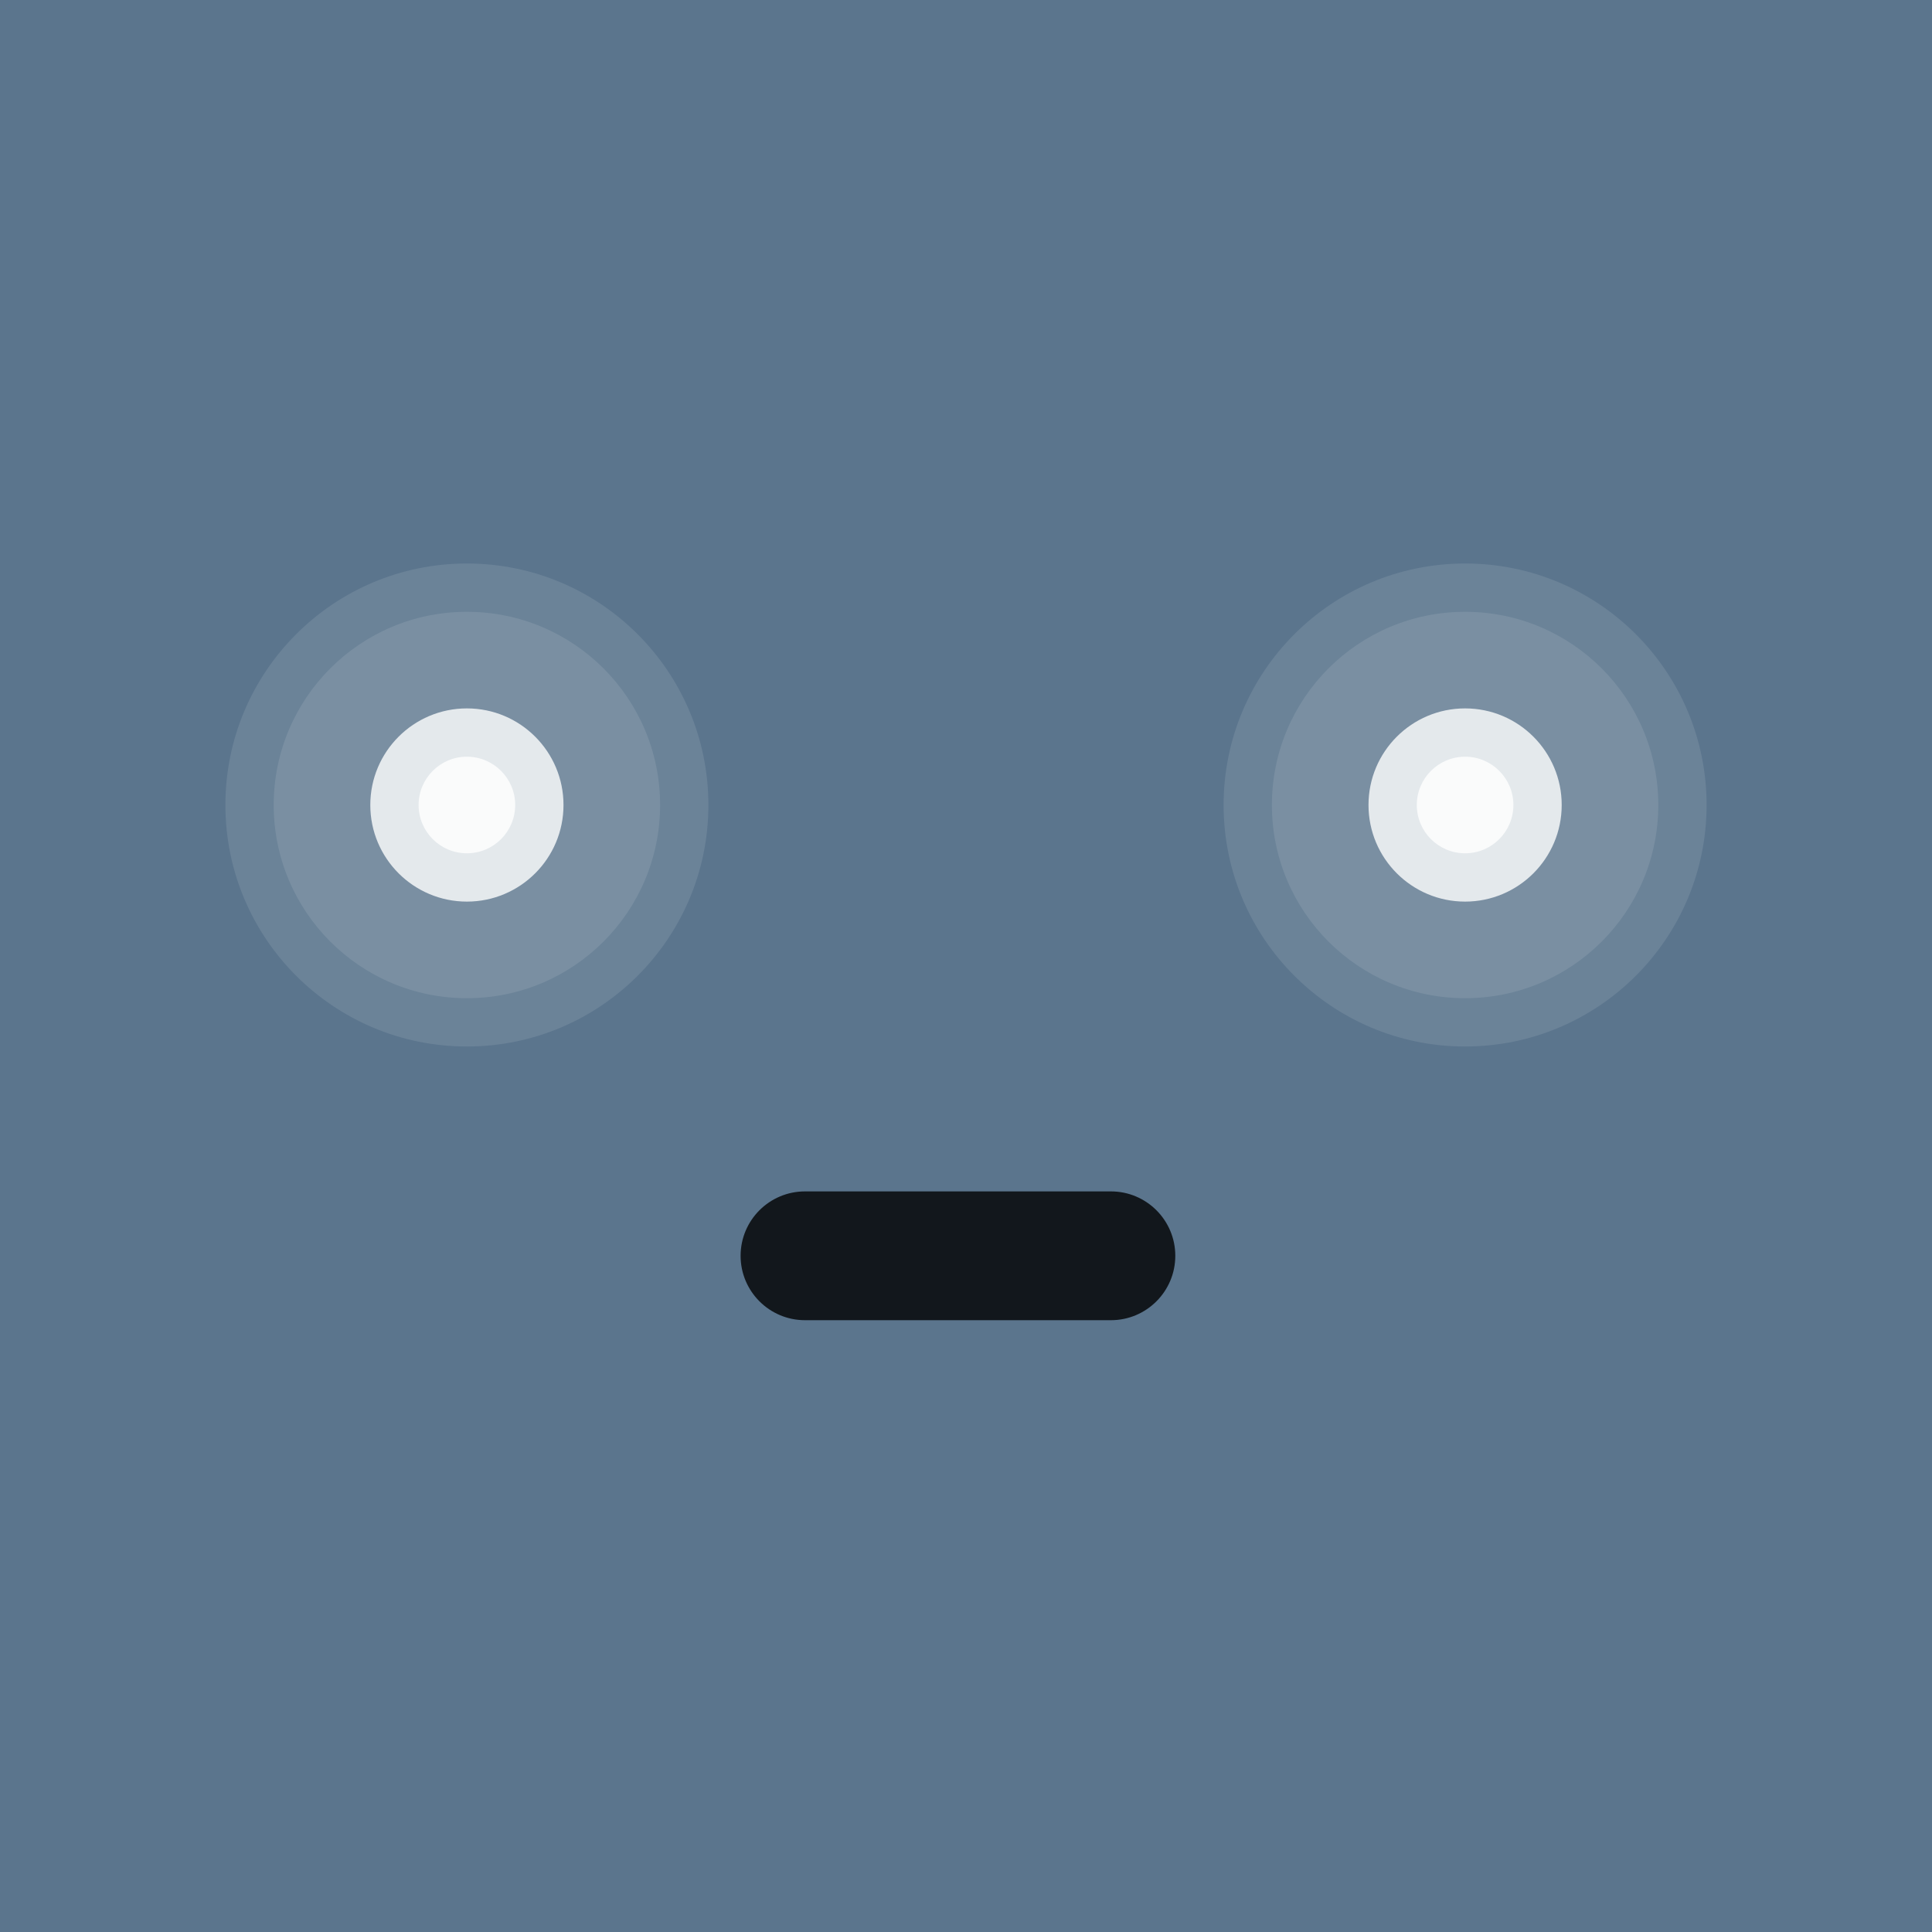
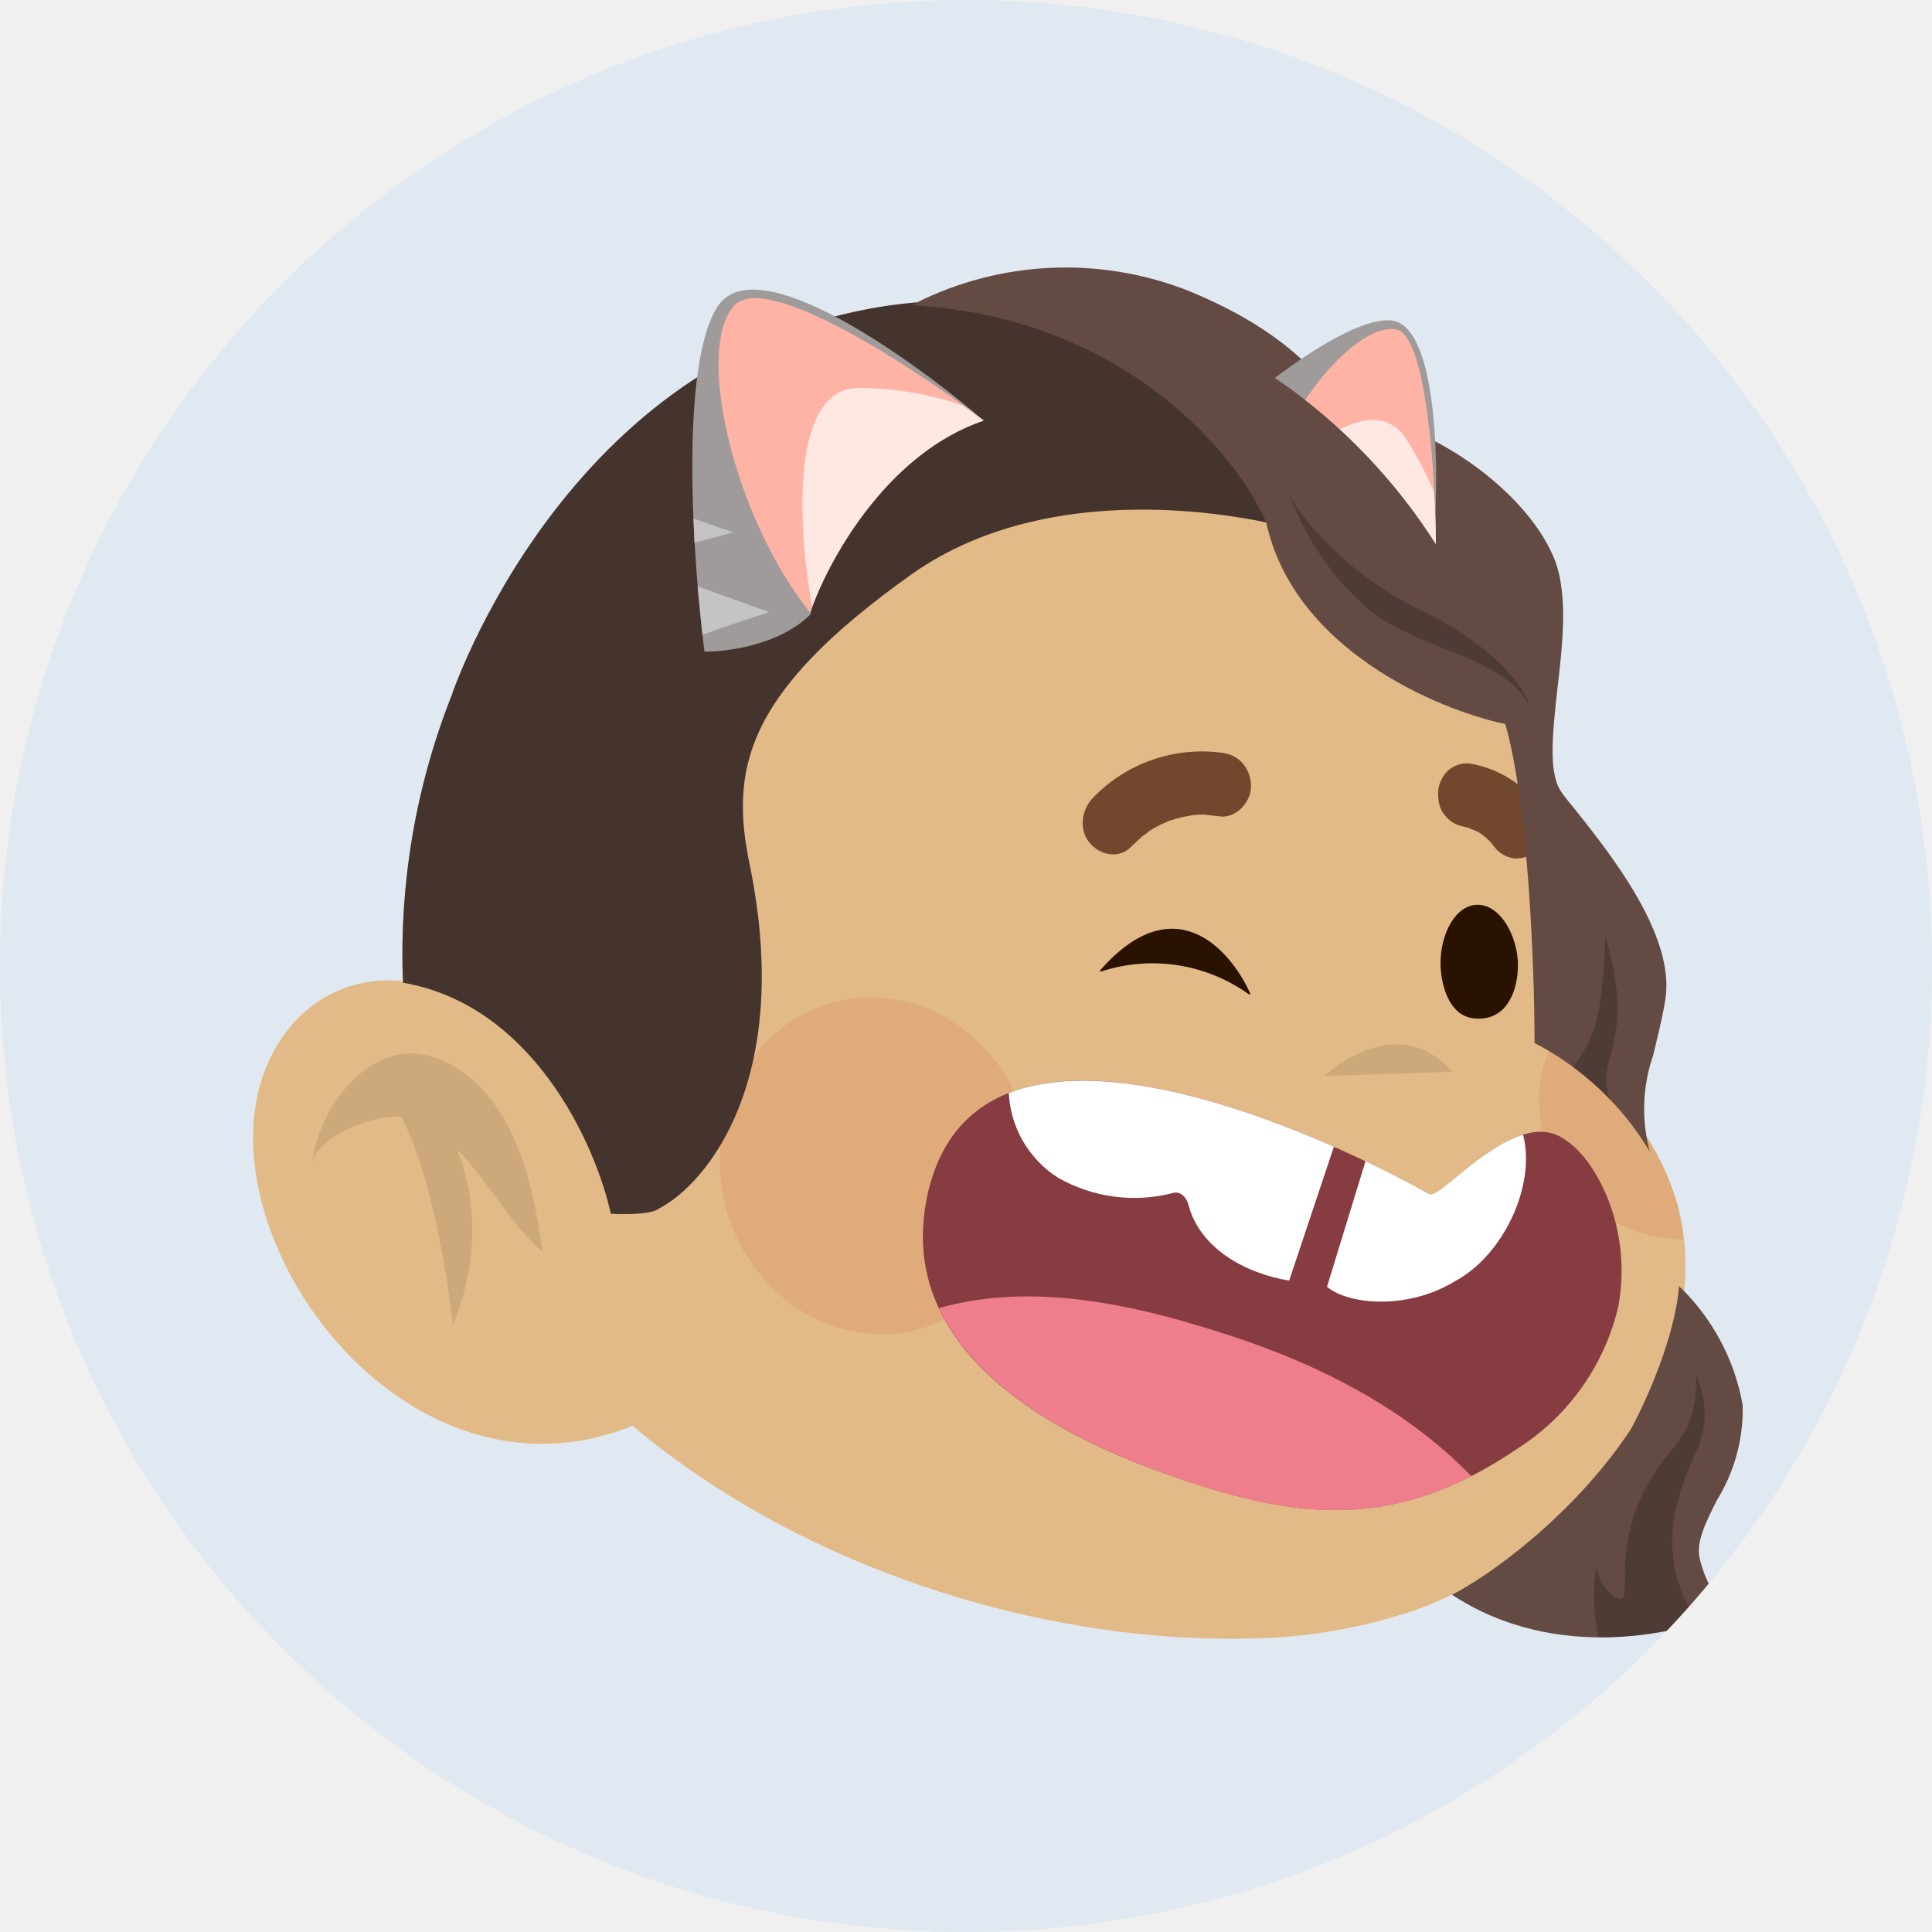
- <svg xmlns="http://www.w3.org/2000/svg" viewBox="0 0 120 120" fill="none" shape-rendering="auto" width="128" height="128">
+ <svg xmlns="http://www.w3.org/2000/svg" viewBox="0 0 480 480" fill="none" shape-rendering="auto" width="128" height="128">
  <mask id="viewboxMask">
-     <rect width="120" height="120" rx="0" ry="0" x="0" y="0" fill="#fff" />
+     <rect width="480" height="480" rx="240" ry="240" x="0" y="0" fill="#fff" />
  </mask>
  <g mask="url(#viewboxMask)">
-     <rect fill="#5b758d" width="120" height="120" x="0" y="0" />
-     <g transform="translate(22 68)">
-       <rect x="24" y="6" width="27" height="8" rx="4" fill="#000" fill-opacity=".8" />
+     <rect fill="#e0e9f1" width="480" height="480" x="0" y="0" />
+     <g transform="matrix(.85775 0 0 .85427 52 47)">
+       <path d="M264 38.6s131.4 20.6 121.4 208.1c0 .7 15.2 10.9 16.4 12a77.1 77.1 0 0 1 23.4 36.3c13.9 51.3-35.7 104.2-75.8 118.2a155 155 0 0 1-46.7 8.3c-103.1 3-239.7-62.7-246.7-191a202.7 202.7 0 0 1 15.1-83.9c0 .1 57.4-142.5 192.9-108Z" fill="#e2ba87" />
+       <path d="M388.7 248.7a57 57 0 0 0-3.2 10.5 40 40 0 0 0 8.5 30.4 42.3 42.3 0 0 0 33 15.7c-3.2-31.7-29-50.7-38.3-56.6ZM203.5 332c24.4-5.2 39.6-31 33.9-57.5-5.7-26.5-30.2-43.7-54.6-38.5-24.4 5.3-39.5 31-33.8 57.6 5.7 26.5 30.1 43.7 54.5 38.5Z" fill="#DC2400" style="mix-blend-mode:multiply" opacity=".1" />
+       <path opacity=".1" d="M323 257.9s20.9-19.9 37-1.2Z" fill="#000" />
+       <path d="M128.7 356.9C59.3 391.7-3.7 304.4 16.5 255.3c12.9-31.4 50.4-33.8 72.1-5.2a185 185 0 0 1 29.1 59.1" fill="#e2ba87" />
+       <path opacity=".1" d="M71.5 279c9 9 16.1 22.5 25 30-1.7-12.5-4.3-26-10.4-37.3-6.2-11.6-17.5-21-29-20.3-14.2 1-25.9 17.6-27.4 32.6 1-9 19-15 25.9-14.2 10.8 20.4 15 60.6 15 60.6 9-22.7 5.4-40.7 1-51.5Z" fill="#000" />
    </g>
-     <g transform="translate(8 20)">
-       <g fill="#fff">
-         <circle cx="21" cy="30" r="15" fill-opacity=".1" />
-         <circle cx="83" cy="30" r="15" fill-opacity=".1" />
-         <circle cx="21" cy="30" r="12" fill-opacity=".1" />
-         <circle cx="83" cy="30" r="12" fill-opacity=".1" />
-         <circle cx="21" cy="30" r="6" fill-opacity=".8" />
-         <circle cx="83" cy="30" r="6" fill-opacity=".8" />
-         <circle cx="21" cy="30" r="3" fill-opacity=".8" />
-         <circle cx="83" cy="30" r="3" fill-opacity=".8" />
-       </g>
+     <g transform="matrix(.85472 0 0 .855 19 -17)">
+       <path d="M393.3 367c3 1.7 24.1-24.8 38.2-16.7 4.7 2.7 8.3 7.3 11 12.3 6 11 8 24.4 5.7 36.8a67 67 0 0 1-29 41.2c-37.4 25.5-67 20.7-106.8 6-31.4-11.7-74-35.6-65.2-78.7 15.6-76 146.1-1 146.1-1Z" fill="#873C41" />
+       <path d="M318.9 366.5a44.8 44.8 0 0 1-33.6-4.4 31 31 0 0 1-14.3-24.6c26.3-10.3 67.3 3.6 94.5 15.6l-13 38.9c-12.8-2.1-26-9.4-29.3-22.1-.5-2-2.2-3.9-4.3-3.4ZM420.5 349.6c3.8 14.7-5.7 34.9-19.5 42.4-14 8.7-31.3 7-37.5 1.8l11.2-36.5c11.3 5.4 18.6 9.6 18.6 9.6 2.3 1.4 15-13.6 27.2-17.3Z" fill="#fff" />
+       <path d="M400.3 443.8c-22-20.1-48.9-31.4-76.2-39.3-23.4-6.9-49.7-11.3-73.4-4.5 11 23.5 39.2 38.2 61.7 46.6 34.8 12.9 61.8 18.2 93 2.2-1.7-1.7-3.3-3.4-5.1-5Z" fill="#EE7E8B" />
+     </g>
+     <g transform="matrix(.85472 0 0 .855 19 -17)">
+       <path d="M340.9 308.9a48 48 0 0 0-43.1-6.7c-.2 0-.4-.2-.2-.4 21.5-24.5 37.8-6.1 43.6 6.8 0 .2-.2.4-.3.3ZM419 300.3c0 8-3.6 16.5-12.8 15.5-7.8-.8-9.7-11-9.7-16 0-8.7 4.4-17 10.8-17 6.8 0 11.7 9.5 11.7 17.5Z" fill="#2A1200" />
+       <path d="M333.5 238.7a43.9 43.9 0 0 0-38.2 13.2c-3.2 3.4-4 9.3-.7 13 3 3.6 8.6 4.6 12 1l3.2-3c.4-.3 1.3-.8 1.6-1.2l.5-.4a37.7 37.7 0 0 1 6-3c.5 0 1.2-.4 1.7-.5a35.6 35.6 0 0 1 6.3-1.2h2l4.3.5c4.4.7 9-3.6 9.2-8.4.1-5.3-3.2-9.3-8-10ZM425.4 254.4a31.4 31.4 0 0 0-20.2-12.6c-2.1-.4-4.6.4-6.3 1.8a9.5 9.5 0 0 0-3.1 6.2c-.1 2.4.3 5 1.8 6.8a9 9 0 0 0 5.7 3.5l1.2.3c1 .4 2.1.8 3.2 1.4 1.2.8 2.3 1.7 3.3 2.7l1 1.3a8.8 8.8 0 0 0 5.8 3.5c2 .2 4.6-.4 6.2-2 1.7-1.5 3-3.6 3.2-6 .1-2.5-.4-5-1.8-7Z" fill="#71472D" />
+     </g>
+     <g transform="matrix(.85472 0 0 .85667 18 -15)">
+       <path d="M347 169c8 36.8 49.7 54.3 69.5 58.5 6.8 23.6 8.5 71.8 8.5 92.5a83.8 83.8 0 0 1 33.5 31.5 47.4 47.4 0 0 1 1-28c1-4.4 2.4-9.4 3.5-16 3.1-18.7-16.3-42.8-26.6-55.7-1.3-1.6-2.5-3-3.4-4.3-4.1-5.4-2.8-17-1.4-29.9 1.6-13.5 3.3-28.4-1.1-38.6-8.5-20-36-37.5-50.5-39-6-.6-9.4-4.4-14.3-9.7-7-7.7-17.2-18.8-42.2-28.8a97.5 97.5 0 0 0-78 3.7c-97.4 8.3-133 108-135 113.1v.2a203.1 203.1 0 0 0-14.4 84c38.1 6.6 56.1 47.4 60.4 67 0 0 11.3.7 14-1.5 14-7.3 38.9-37.4 26.5-99-6-28-2-50.3 47-85 30.4-21.5 72-21.3 103-15ZM453 432c4-7.3 12.8-26.3 14-41.5a63 63 0 0 1 18.5 34.5 50 50 0 0 1-7.5 27.6c-3.3 6.5-6.1 12.2-5 16.9 2 8.4 6.5 13.8 8.5 15.5-13.7 6.2-50.1 15-80.5-5 10-5 35-22.4 52-48Z" fill="#634a42" />
+       <path d="M347 169c-8.5-19.5-41-59.4-103-63l1.5-.8c-97.4 8.3-133 108-135 113.1v.2a203.1 203.1 0 0 0-14.4 84c38.1 6.6 56.1 47.4 60.4 67 0 0 11.3.7 14-1.5 14-7.3 38.9-37.4 26.5-99-6-28-2-50.3 47-85 30.4-21.5 72-21.3 103-15Z" fill="#000" fill-opacity=".3" />
+       <path d="M447 336.4c-2-4.7-1-8.9.3-13.8.7-2.8 1.4-5.7 1.7-9.1.8-8.8-2-20-3.5-24.5 0 4.8-.5 16.5-2.5 24.5a37.2 37.2 0 0 1-6.8 13.5c4 3 7.7 6.3 10.7 9.4ZM470.5 488.8l1.5-1.8c-12.5-18.5-5.5-36.5 0-48.5a26 26 0 0 0 0-22c0 12.6-3.3 16.9-7.9 22.6a52.1 52.1 0 0 0-12.8 35.8c0 4.6 0 7.2-2.3 6.1-4-2-5.7-6.8-6-9a53 53 0 0 0 .6 20.4c10.2 0 19.5-1.5 27-3.6ZM377 194.5a80.9 80.9 0 0 1-23-33c3.5 6.5 16 22.3 38 33s30.2 22.8 31.5 27.5c-4.7-8.4-14.4-12.3-24.8-16.4-7.4-3-15.2-6-21.7-11.1Z" style="mix-blend-mode:multiply" fill="#000" fill-opacity=".2" />
+     </g>
+     <g transform="matrix(.85472 0 0 .85667 14 -12)">
+       <path d="M192.2 102.9c11.2-17.1 55.8 14.7 77.3 33-29.2-1.8-45.2 37.3-50.4 56.4-9.2 9-24.5 10.7-30.7 10.7-3.4-26.3-7.3-83 3.8-100.1Z" fill="#A09B9B" />
+       <path d="m185.5 171.4-.3-7 11.6 4-11.3 3ZM186.4 184.1l1.4 14c7.3-2.7 15.8-5.4 19.4-6.6l-20.8-7.4Z" fill="#C4C4C4" />
+       <path d="M269.5 136c-28.5 9.7-45.5 41.2-50.4 55.7-22.3-27.9-33.6-76.6-22-89.1 9.3-10 52.1 18 72.4 33.3Z" fill="#FEB3A4" />
+       <path d="M219.7 190c5.6-15 22.3-44.7 49.8-54l-6-4.4c-7.5-2.6-17.9-5-30-5.1-20.3-.4-18 40.5-13.8 63.6Z" fill="#FFE7E2" />
+       <path d="M387.8 153.9c5.2 2 9.8 5.3 13 10.7 1-19.4 0-57.3-13.3-57.7-8-.3-21.3 7.7-33.3 16.7a164.3 164.3 0 0 1 33.6 30.3Z" fill="#A09B9B" />
+       <path d="M401 171.8c0-18-2.6-60.3-11.4-62.2-7-1.5-18 7.6-26.6 20.4 14 10.9 27.3 25 38 41.8Z" fill="#FEB3A4" />
+       <path d="M401 171.8c0-4.2-.2-9.5-.6-15.3-2-4.6-4.6-9.8-8-15.2-4.6-7.1-11.9-6.5-19.3-2.8a167.8 167.8 0 0 1 27.9 33.3Z" fill="#FFE7E2" />
    </g>
  </g>
</svg>
